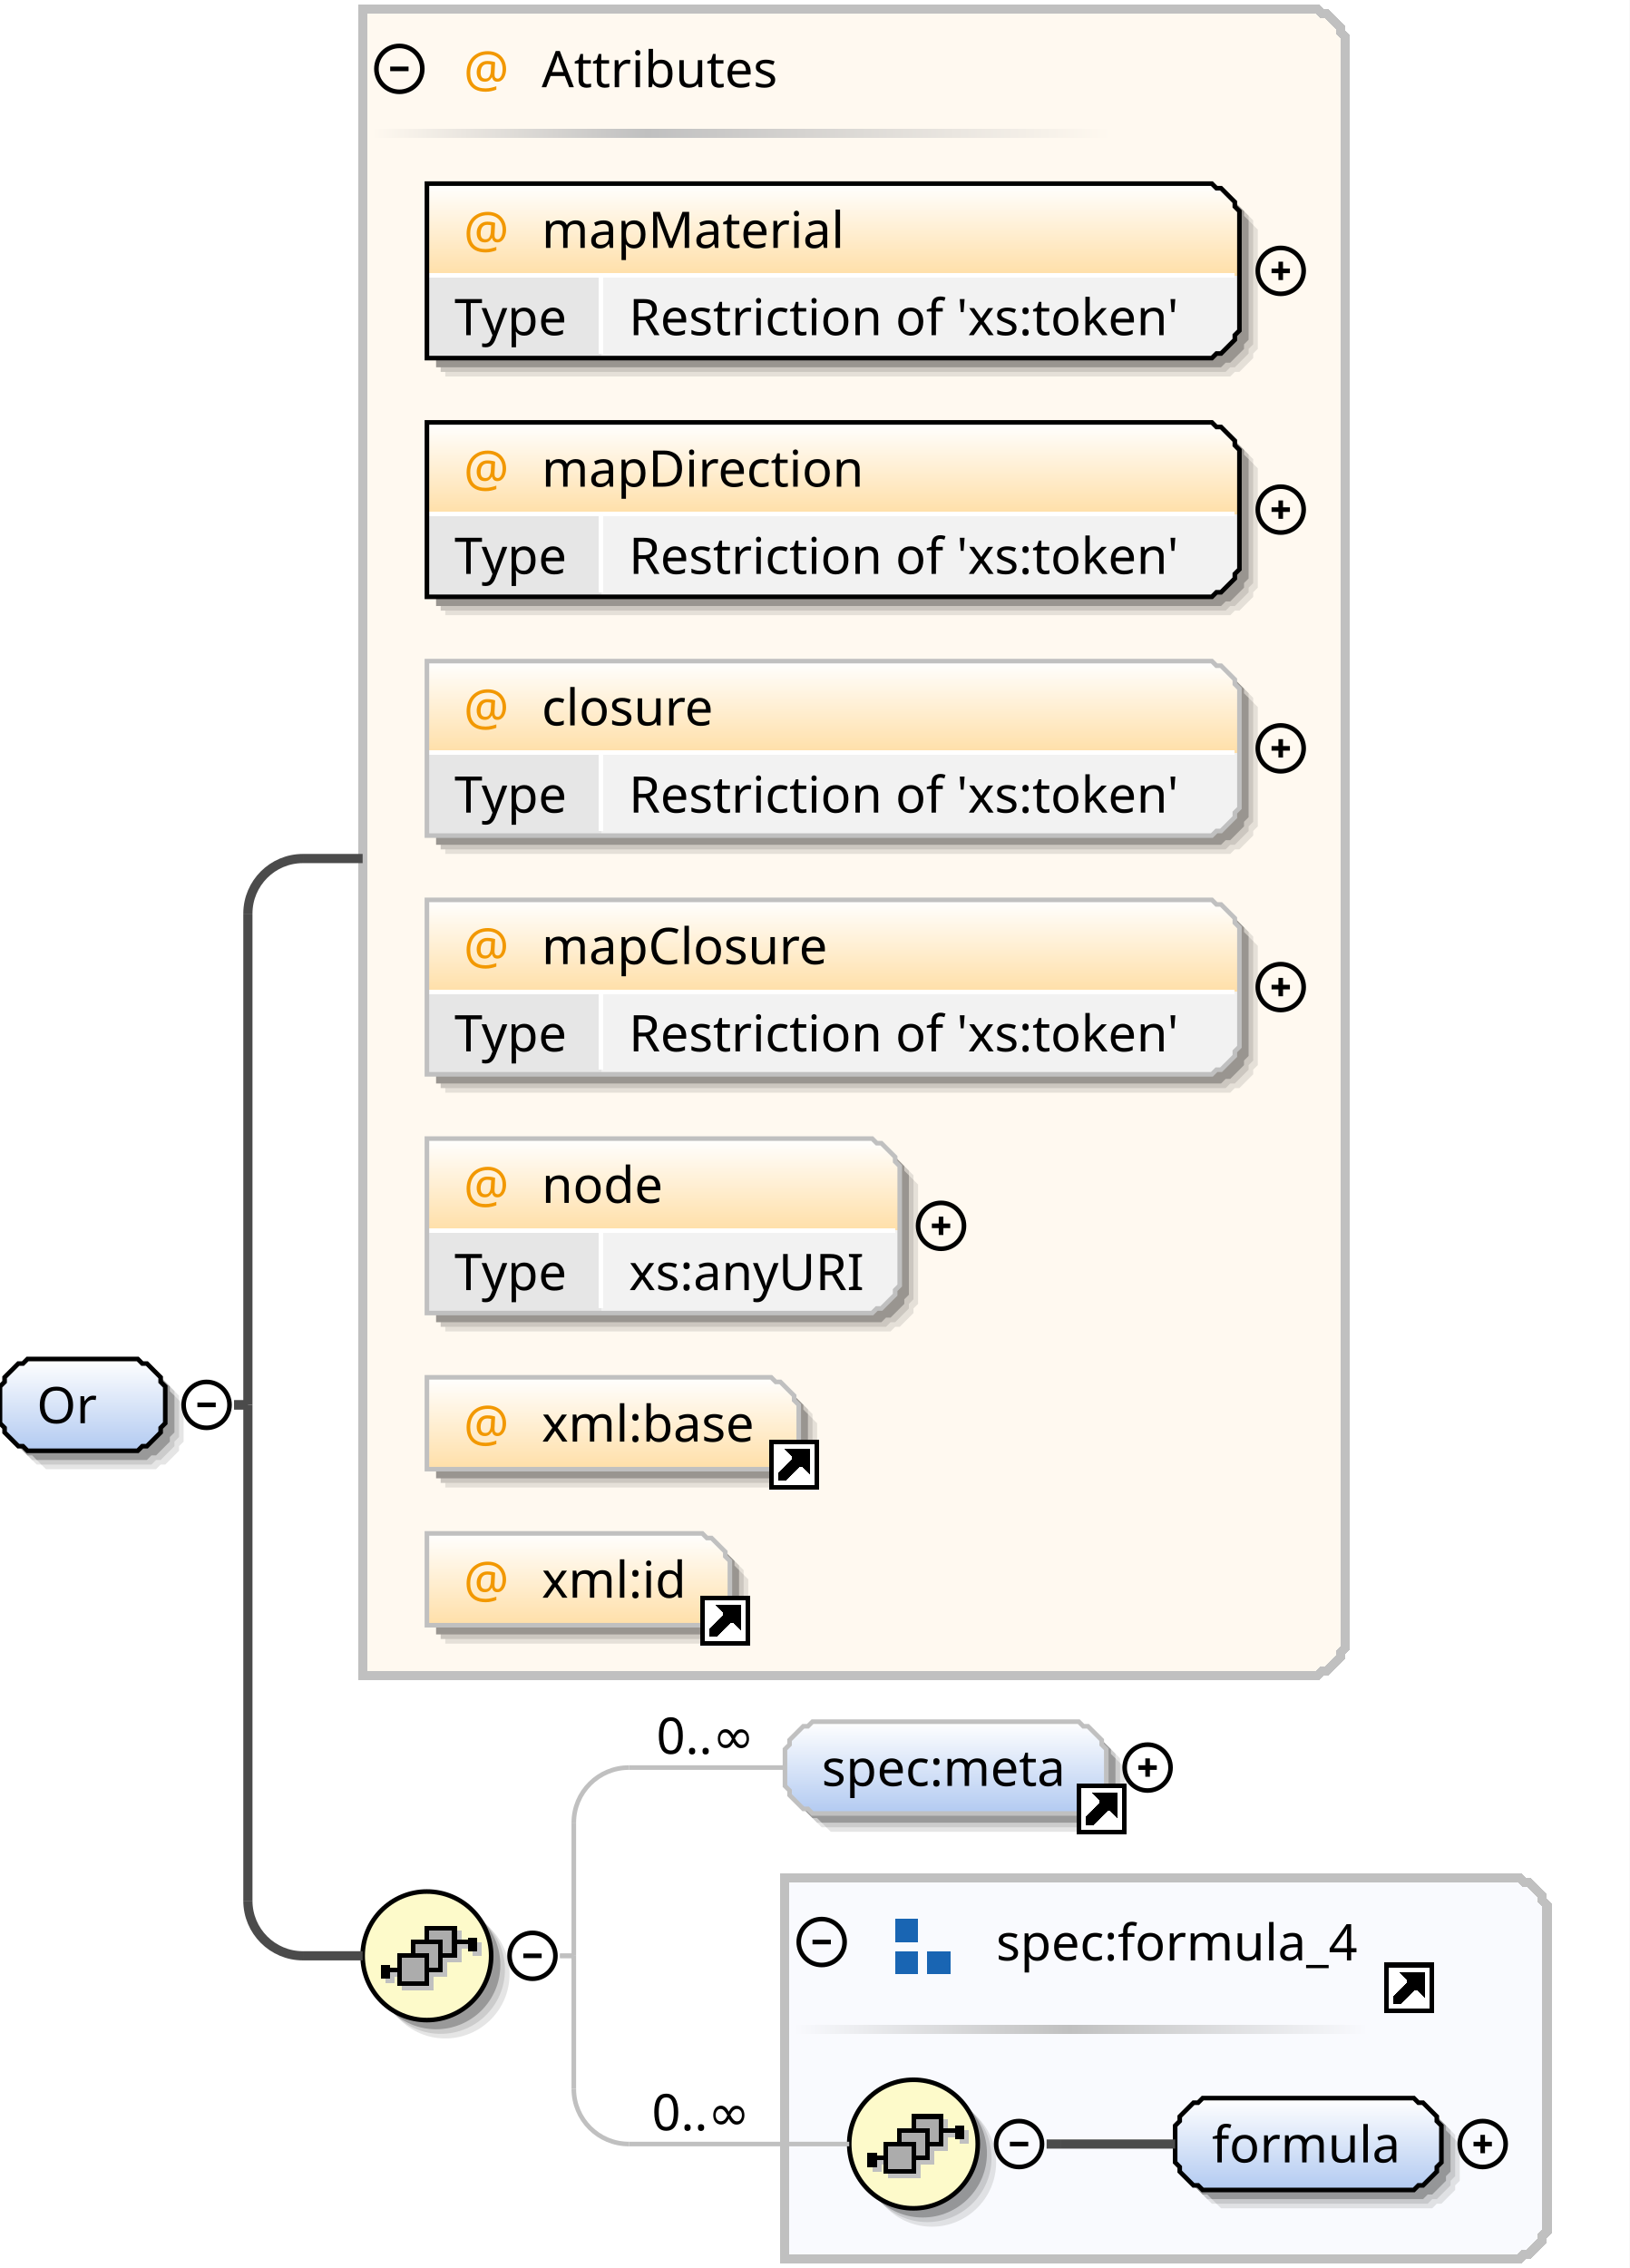
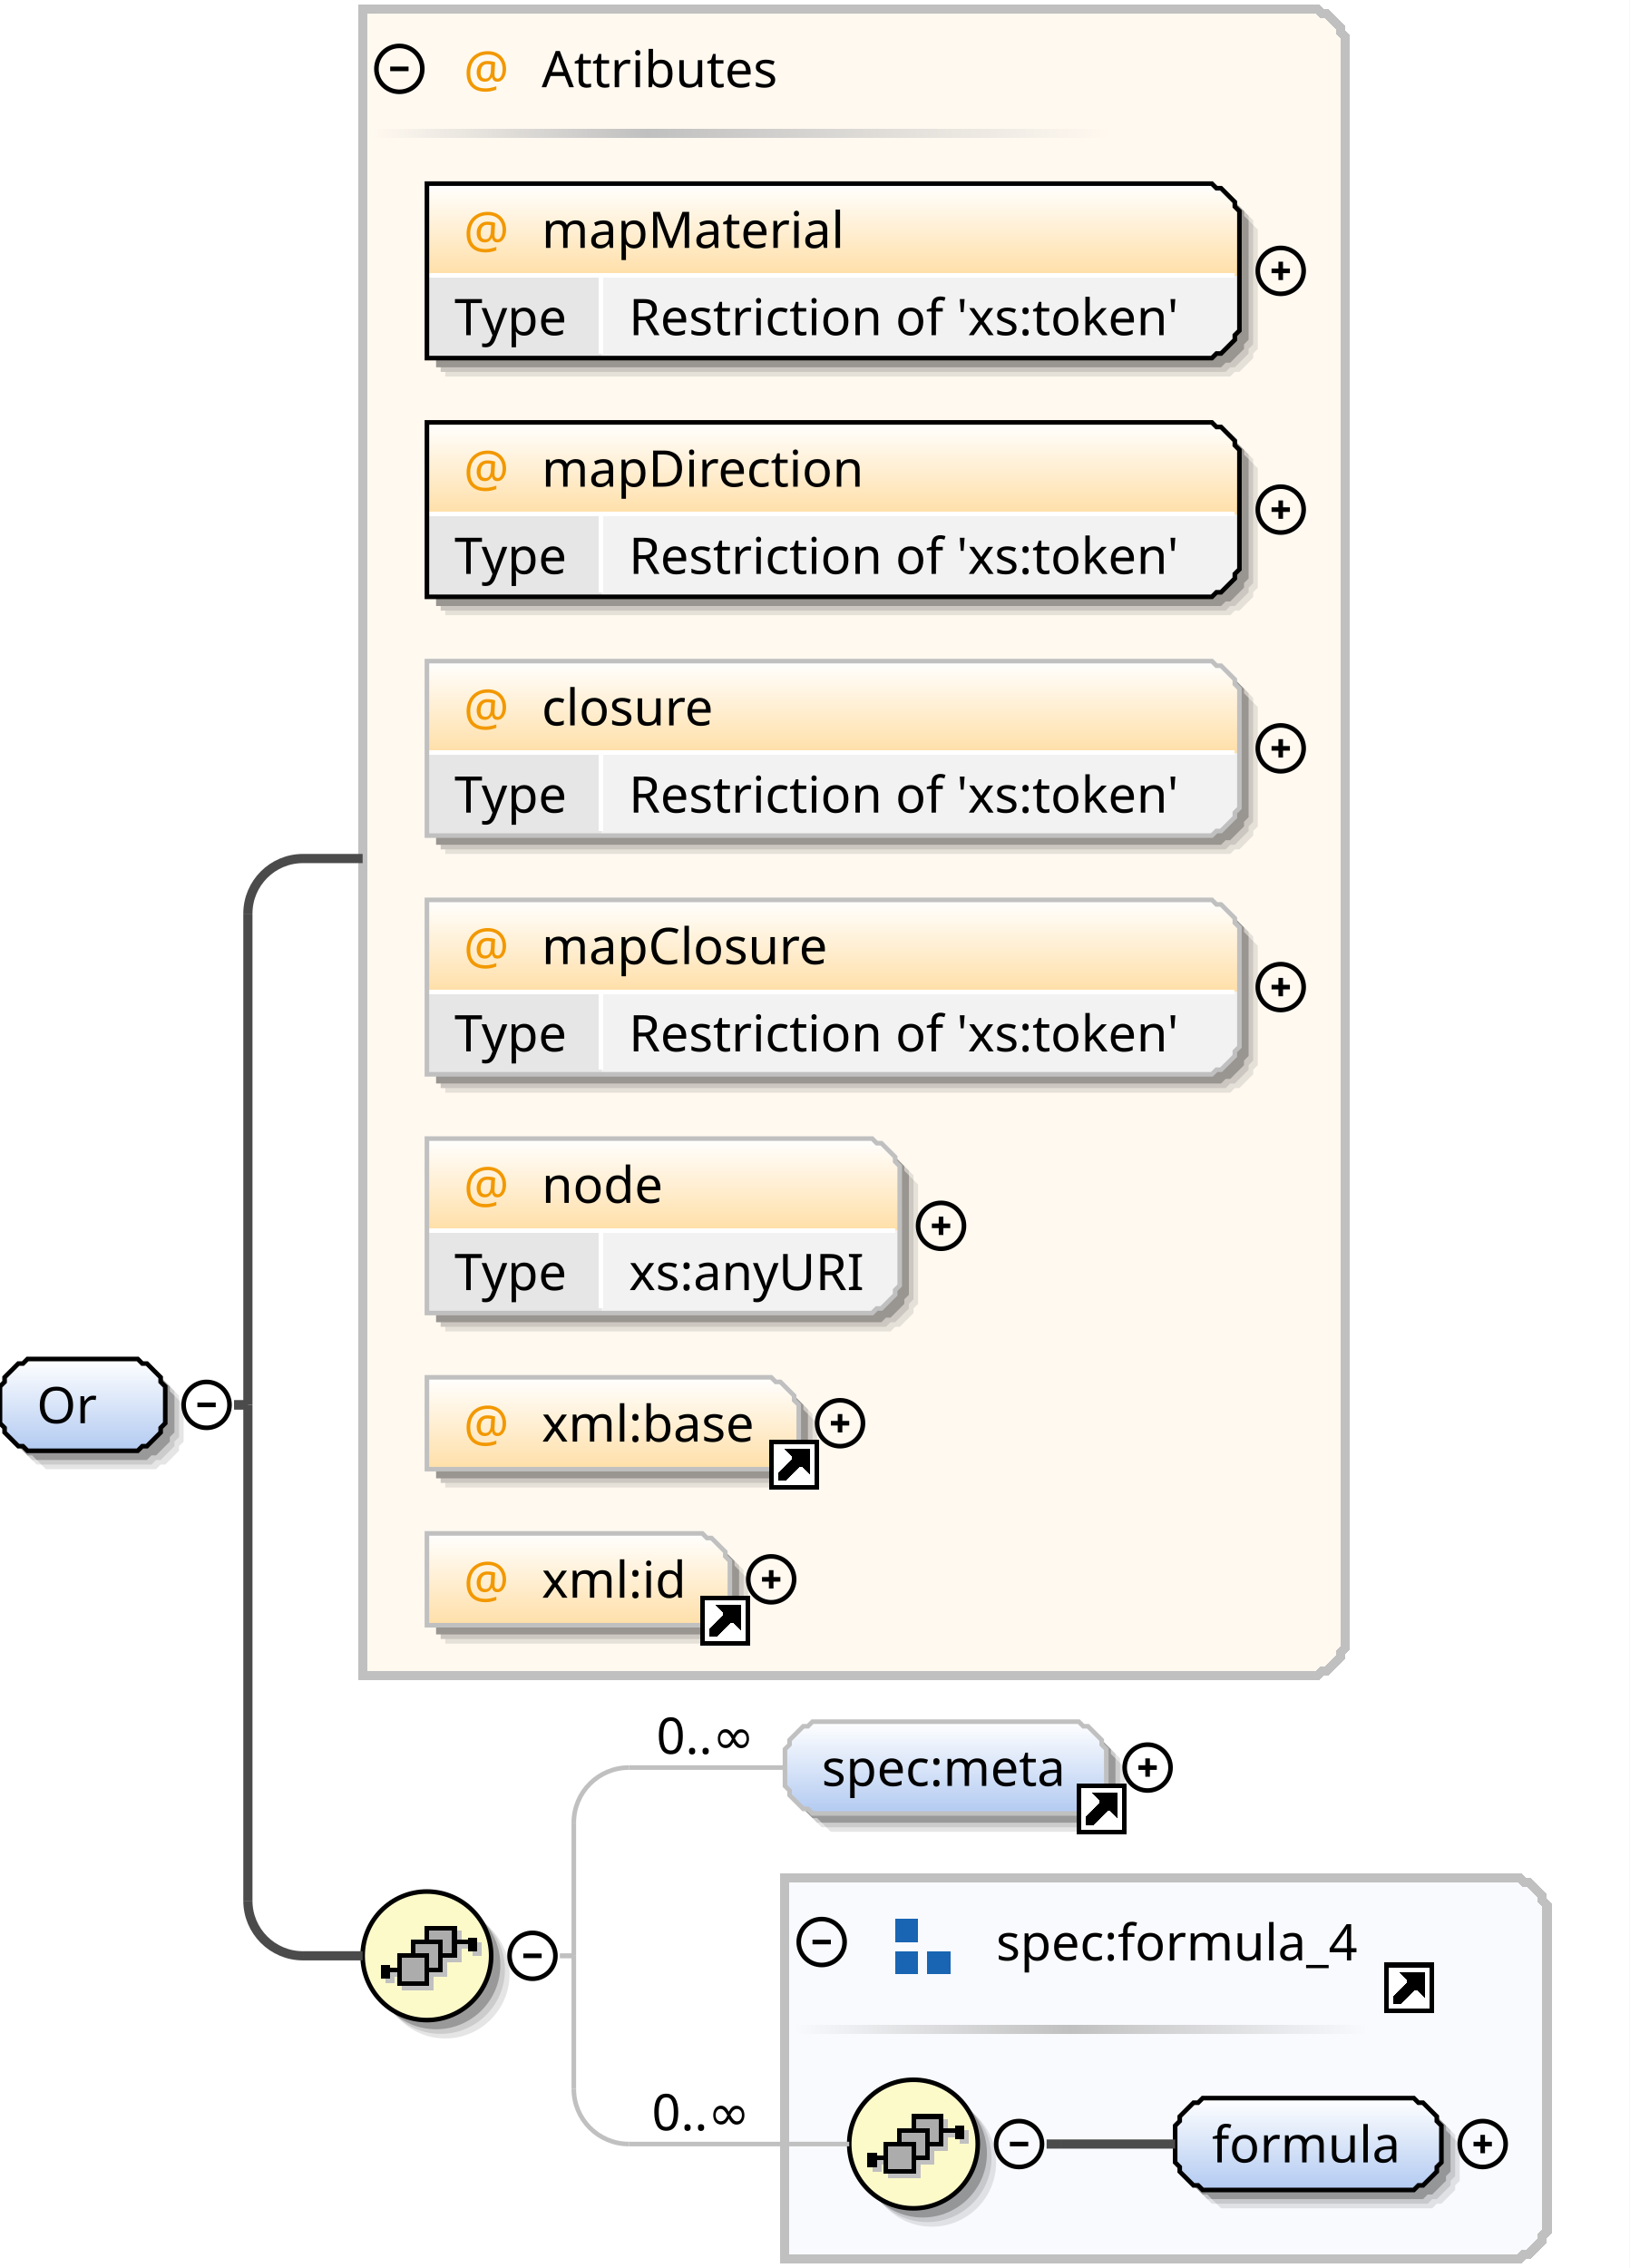
<svg xmlns="http://www.w3.org/2000/svg" color-interpolation="auto" color-rendering="auto" fill="black" fill-opacity="1" font-family="'Dialog'" font-size="12" font-style="normal" font-weight="normal" height="494" image-rendering="auto" shape-rendering="auto" stroke="black" stroke-dasharray="none" stroke-dashoffset="0" stroke-linecap="square" stroke-linejoin="miter" stroke-miterlimit="10" stroke-opacity="1" stroke-width="1" text-rendering="auto" width="355">
  <defs id="genericDefs" />
  <g>
    <defs id="defs1">
      <linearGradient gradientUnits="userSpaceOnUse" id="linearGradient1" spreadMethod="pad" x1="0" x2="0" y1="296" y2="316">
        <stop offset="0%" stop-color="white" stop-opacity="1" />
        <stop offset="100%" stop-color="rgb(178,202,241)" stop-opacity="1" />
      </linearGradient>
      <linearGradient gradientUnits="userSpaceOnUse" id="linearGradient2" spreadMethod="pad" x1="141" x2="242" y1="28" y2="28">
        <stop offset="0%" stop-color="silver" stop-opacity="1" />
        <stop offset="100%" stop-color="rgb(255,249,240)" stop-opacity="1" />
      </linearGradient>
      <linearGradient gradientUnits="userSpaceOnUse" id="linearGradient3" spreadMethod="pad" x1="81" x2="141" y1="28" y2="28">
        <stop offset="0%" stop-color="rgb(255,249,240)" stop-opacity="1" />
        <stop offset="100%" stop-color="silver" stop-opacity="1" />
      </linearGradient>
      <linearGradient gradientUnits="userSpaceOnUse" id="linearGradient4" spreadMethod="pad" x1="93" x2="93" y1="40" y2="60">
        <stop offset="0%" stop-color="white" stop-opacity="1" />
        <stop offset="100%" stop-color="rgb(255,223,168)" stop-opacity="1" />
      </linearGradient>
      <linearGradient gradientUnits="userSpaceOnUse" id="linearGradient5" spreadMethod="pad" x1="93" x2="93" y1="92" y2="112">
        <stop offset="0%" stop-color="white" stop-opacity="1" />
        <stop offset="100%" stop-color="rgb(255,223,168)" stop-opacity="1" />
      </linearGradient>
      <linearGradient gradientUnits="userSpaceOnUse" id="linearGradient6" spreadMethod="pad" x1="93" x2="93" y1="144" y2="164">
        <stop offset="0%" stop-color="white" stop-opacity="1" />
        <stop offset="100%" stop-color="rgb(255,223,168)" stop-opacity="1" />
      </linearGradient>
      <linearGradient gradientUnits="userSpaceOnUse" id="linearGradient7" spreadMethod="pad" x1="93" x2="93" y1="196" y2="216">
        <stop offset="0%" stop-color="white" stop-opacity="1" />
        <stop offset="100%" stop-color="rgb(255,223,168)" stop-opacity="1" />
      </linearGradient>
      <linearGradient gradientUnits="userSpaceOnUse" id="linearGradient8" spreadMethod="pad" x1="93" x2="93" y1="248" y2="268">
        <stop offset="0%" stop-color="white" stop-opacity="1" />
        <stop offset="100%" stop-color="rgb(255,223,168)" stop-opacity="1" />
      </linearGradient>
      <linearGradient gradientUnits="userSpaceOnUse" id="linearGradient9" spreadMethod="pad" x1="93" x2="93" y1="300" y2="320">
        <stop offset="0%" stop-color="white" stop-opacity="1" />
        <stop offset="100%" stop-color="rgb(255,223,168)" stop-opacity="1" />
      </linearGradient>
      <linearGradient gradientUnits="userSpaceOnUse" id="linearGradient10" spreadMethod="pad" x1="93" x2="93" y1="334" y2="354">
        <stop offset="0%" stop-color="white" stop-opacity="1" />
        <stop offset="100%" stop-color="rgb(255,223,168)" stop-opacity="1" />
      </linearGradient>
      <linearGradient gradientUnits="userSpaceOnUse" id="linearGradient11" spreadMethod="pad" x1="79" x2="79" y1="412" y2="440">
        <stop offset="0%" stop-color="rgb(253,250,202)" stop-opacity="1" />
        <stop offset="100%" stop-color="rgb(253,250,202)" stop-opacity="1" />
      </linearGradient>
      <linearGradient gradientUnits="userSpaceOnUse" id="linearGradient12" spreadMethod="pad" x1="171" x2="171" y1="375" y2="395">
        <stop offset="0%" stop-color="white" stop-opacity="1" />
        <stop offset="100%" stop-color="rgb(178,202,241)" stop-opacity="1" />
      </linearGradient>
      <linearGradient gradientUnits="userSpaceOnUse" id="linearGradient13" spreadMethod="pad" x1="233" x2="298" y1="441" y2="441">
        <stop offset="0%" stop-color="silver" stop-opacity="1" />
        <stop offset="100%" stop-color="rgb(249,250,254)" stop-opacity="1" />
      </linearGradient>
      <linearGradient gradientUnits="userSpaceOnUse" id="linearGradient14" spreadMethod="pad" x1="173" x2="233" y1="441" y2="441">
        <stop offset="0%" stop-color="rgb(249,250,254)" stop-opacity="1" />
        <stop offset="100%" stop-color="silver" stop-opacity="1" />
      </linearGradient>
      <linearGradient gradientUnits="userSpaceOnUse" id="linearGradient15" spreadMethod="pad" x1="185" x2="185" y1="453" y2="481">
        <stop offset="0%" stop-color="rgb(253,250,202)" stop-opacity="1" />
        <stop offset="100%" stop-color="rgb(253,250,202)" stop-opacity="1" />
      </linearGradient>
      <linearGradient gradientUnits="userSpaceOnUse" id="linearGradient16" spreadMethod="pad" x1="256" x2="256" y1="457" y2="477">
        <stop offset="0%" stop-color="white" stop-opacity="1" />
        <stop offset="100%" stop-color="rgb(178,202,241)" stop-opacity="1" />
      </linearGradient>
      <clipPath clipPathUnits="userSpaceOnUse" id="clipPath1">
        <path d="M0 0 L355 0 L355 494 L0 494 L0 0 Z" />
      </clipPath>
    </defs>
    <g fill="white" stroke="white" text-rendering="geometricPrecision">
      <rect clip-path="url(#clipPath1)" height="494" stroke="none" width="355" x="0" y="0" />
    </g>
    <g fill="rgb(229,229,229)" font-family="sans-serif" font-size="11" stroke="rgb(229,229,229)" text-rendering="geometricPrecision">
      <polygon clip-path="url(#clipPath1)" points=" 4 306 5 305 5 304 6 303 7 302 8 301 9 301 10 300 34 300 35 301 36 301 37 302 38 303 39 304 39 305 40 306 40 314 39 315 39 316 38 317 37 318 36 319 35 319 34 320 10 320 9 319 8 319 7 318 6 317 5 316 5 315 4 314" stroke="none" />
      <polygon clip-path="url(#clipPath1)" fill="rgb(204,204,204)" points=" 3 305 4 304 4 303 5 302 6 301 7 300 8 300 9 299 33 299 34 300 35 300 36 301 37 302 38 303 38 304 39 305 39 313 38 314 38 315 37 316 36 317 35 318 34 318 33 319 9 319 8 318 7 318 6 317 5 316 4 315 4 314 3 313" stroke="none" />
      <polygon clip-path="url(#clipPath1)" fill="rgb(153,153,153)" points=" 2 304 3 303 3 302 4 301 5 300 6 299 7 299 8 298 32 298 33 299 34 299 35 300 36 301 37 302 37 303 38 304 38 312 37 313 37 314 36 315 35 316 34 317 33 317 32 318 8 318 7 317 6 317 5 316 4 315 3 314 3 313 2 312" stroke="none" />
      <polygon clip-path="url(#clipPath1)" fill="url(#linearGradient1)" points=" 0 302 1 301 1 300 2 299 3 298 4 297 5 297 6 296 30 296 31 297 32 297 33 298 34 299 35 300 35 301 36 302 36 310 35 311 35 312 34 313 33 314 32 315 31 315 30 316 6 316 5 315 4 315 3 314 2 313 1 312 1 311 0 310" shape-rendering="crispEdges" stroke="none" />
      <polygon clip-path="url(#clipPath1)" fill="none" points=" 0 302 1 301 1 300 2 299 3 298 4 297 5 297 6 296 30 296 31 297 32 297 33 298 34 299 35 300 35 301 36 302 36 310 35 311 35 312 34 313 33 314 32 315 31 315 30 316 6 316 5 315 4 315 3 314 2 313 1 312 1 311 0 310" stroke="black" stroke-linecap="butt" />
    </g>
    <g font-family="sans-serif" font-size="11" shape-rendering="crispEdges" stroke-linecap="butt" text-rendering="geometricPrecision">
      <text clip-path="url(#clipPath1)" stroke="none" x="8" xml:space="preserve" y="310">Or</text>
      <circle clip-path="url(#clipPath1)" cx="45" cy="306" fill="none" r="5" shape-rendering="auto" />
      <line clip-path="url(#clipPath1)" fill="none" shape-rendering="auto" x1="43" x2="47" y1="306" y2="306" />
      <polygon clip-path="url(#clipPath1)" fill="rgb(255,249,240)" points=" 79 2 287 2 288 3 289 3 290 4 291 5 292 6 292 7 293 8 293 359 292 360 292 361 291 362 290 363 289 364 288 364 287 365 79 365" stroke="none" stroke-width="2" />
      <polygon clip-path="url(#clipPath1)" fill="none" points=" 79 2 287 2 288 3 289 3 290 4 291 5 292 6 292 7 293 8 293 359 292 360 292 361 291 362 290 363 289 364 288 364 287 365 79 365" stroke="silver" stroke-width="2" />
      <rect clip-path="url(#clipPath1)" fill="url(#linearGradient2)" height="2" stroke="none" stroke-width="2" width="101" x="141" y="28" />
      <rect clip-path="url(#clipPath1)" fill="url(#linearGradient3)" height="2" stroke="none" stroke-width="2" width="60" x="81" y="28" />
      <text clip-path="url(#clipPath1)" fill="rgb(242,152,0)" stroke="none" x="101" xml:space="preserve" y="19">@</text>
      <text clip-path="url(#clipPath1)" stroke="none" x="118" xml:space="preserve" y="19">Attributes</text>
      <circle clip-path="url(#clipPath1)" cx="87" cy="15" fill="none" r="5" shape-rendering="auto" />
      <line clip-path="url(#clipPath1)" fill="none" shape-rendering="auto" x1="85" x2="89" y1="15" y2="15" />
      <polygon clip-path="url(#clipPath1)" fill="rgb(229,224,216)" points=" 97 44 268 44 269 45 270 45 271 46 272 47 273 48 273 49 274 50 274 76 273 77 273 78 272 79 271 80 270 81 269 81 268 82 97 82" shape-rendering="auto" stroke="none" />
      <polygon clip-path="url(#clipPath1)" fill="rgb(204,199,192)" points=" 96 43 267 43 268 44 269 44 270 45 271 46 272 47 272 48 273 49 273 75 272 76 272 77 271 78 270 79 269 80 268 80 267 81 96 81" shape-rendering="auto" stroke="none" />
      <polygon clip-path="url(#clipPath1)" fill="rgb(153,149,144)" points=" 95 42 266 42 267 43 268 43 269 44 270 45 271 46 271 47 272 48 272 74 271 75 271 76 270 77 269 78 268 79 267 79 266 80 95 80" shape-rendering="auto" stroke="none" />
      <polygon clip-path="url(#clipPath1)" fill="url(#linearGradient4)" points=" 93 40 264 40 265 41 266 41 267 42 268 43 269 44 269 45 270 46 270 60 269 60 269 60 268 60 267 60 266 60 265 60 264 60 93 60" stroke="none" />
      <polygon clip-path="url(#clipPath1)" fill="rgb(230,230,230)" points=" 93 60 131 60 131 60 131 60 131 60 131 60 131 60 131 60 131 60 131 72 131 73 131 74 131 75 131 76 131 77 131 77 131 78 93 78" stroke="none" />
      <polygon clip-path="url(#clipPath1)" fill="rgb(242,242,242)" points=" 131 60 264 60 265 60 266 60 267 60 268 60 269 60 269 60 270 60 270 72 269 73 269 74 268 75 267 76 266 77 265 77 264 78 131 78" stroke="none" />
      <line clip-path="url(#clipPath1)" fill="none" stroke="white" x1="93" x2="269" y1="60" y2="60" />
      <text clip-path="url(#clipPath1)" stroke="none" x="99" xml:space="preserve" y="73">Type</text>
      <text clip-path="url(#clipPath1)" stroke="none" x="137" xml:space="preserve" y="73">Restriction of 'xs:token'</text>
      <line clip-path="url(#clipPath1)" fill="none" stroke="white" x1="131" x2="131" y1="60" y2="77" />
      <polygon clip-path="url(#clipPath1)" fill="none" points=" 93 40 264 40 265 41 266 41 267 42 268 43 269 44 269 45 270 46 270 72 269 73 269 74 268 75 267 76 266 77 265 77 264 78 93 78" shape-rendering="auto" />
      <text clip-path="url(#clipPath1)" fill="rgb(242,152,0)" stroke="none" x="101" xml:space="preserve" y="54">@</text>
      <text clip-path="url(#clipPath1)" stroke="none" x="118" xml:space="preserve" y="54">mapMaterial</text>
      <circle clip-path="url(#clipPath1)" cx="279" cy="59" fill="none" r="5" shape-rendering="auto" />
      <line clip-path="url(#clipPath1)" fill="none" shape-rendering="auto" x1="277" x2="281" y1="59" y2="59" />
      <line clip-path="url(#clipPath1)" fill="none" shape-rendering="auto" x1="279" x2="279" y1="57" y2="61" />
      <polygon clip-path="url(#clipPath1)" fill="rgb(229,224,216)" points=" 97 96 268 96 269 97 270 97 271 98 272 99 273 100 273 101 274 102 274 128 273 129 273 130 272 131 271 132 270 133 269 133 268 134 97 134" shape-rendering="auto" stroke="none" />
      <polygon clip-path="url(#clipPath1)" fill="rgb(204,199,192)" points=" 96 95 267 95 268 96 269 96 270 97 271 98 272 99 272 100 273 101 273 127 272 128 272 129 271 130 270 131 269 132 268 132 267 133 96 133" shape-rendering="auto" stroke="none" />
      <polygon clip-path="url(#clipPath1)" fill="rgb(153,149,144)" points=" 95 94 266 94 267 95 268 95 269 96 270 97 271 98 271 99 272 100 272 126 271 127 271 128 270 129 269 130 268 131 267 131 266 132 95 132" shape-rendering="auto" stroke="none" />
      <polygon clip-path="url(#clipPath1)" fill="url(#linearGradient5)" points=" 93 92 264 92 265 93 266 93 267 94 268 95 269 96 269 97 270 98 270 112 269 112 269 112 268 112 267 112 266 112 265 112 264 112 93 112" stroke="none" />
      <polygon clip-path="url(#clipPath1)" fill="rgb(230,230,230)" points=" 93 112 131 112 131 112 131 112 131 112 131 112 131 112 131 112 131 112 131 124 131 125 131 126 131 127 131 128 131 129 131 129 131 130 93 130" stroke="none" />
      <polygon clip-path="url(#clipPath1)" fill="rgb(242,242,242)" points=" 131 112 264 112 265 112 266 112 267 112 268 112 269 112 269 112 270 112 270 124 269 125 269 126 268 127 267 128 266 129 265 129 264 130 131 130" stroke="none" />
      <line clip-path="url(#clipPath1)" fill="none" stroke="white" x1="93" x2="269" y1="112" y2="112" />
      <text clip-path="url(#clipPath1)" stroke="none" x="99" xml:space="preserve" y="125">Type</text>
      <text clip-path="url(#clipPath1)" stroke="none" x="137" xml:space="preserve" y="125">Restriction of 'xs:token'</text>
      <line clip-path="url(#clipPath1)" fill="none" stroke="white" x1="131" x2="131" y1="112" y2="129" />
      <polygon clip-path="url(#clipPath1)" fill="none" points=" 93 92 264 92 265 93 266 93 267 94 268 95 269 96 269 97 270 98 270 124 269 125 269 126 268 127 267 128 266 129 265 129 264 130 93 130" shape-rendering="auto" />
      <text clip-path="url(#clipPath1)" fill="rgb(242,152,0)" stroke="none" x="101" xml:space="preserve" y="106">@</text>
      <text clip-path="url(#clipPath1)" stroke="none" x="118" xml:space="preserve" y="106">mapDirection</text>
      <circle clip-path="url(#clipPath1)" cx="279" cy="111" fill="none" r="5" shape-rendering="auto" />
      <line clip-path="url(#clipPath1)" fill="none" shape-rendering="auto" x1="277" x2="281" y1="111" y2="111" />
      <line clip-path="url(#clipPath1)" fill="none" shape-rendering="auto" x1="279" x2="279" y1="109" y2="113" />
      <polygon clip-path="url(#clipPath1)" fill="rgb(229,224,216)" points=" 97 148 268 148 269 149 270 149 271 150 272 151 273 152 273 153 274 154 274 180 273 181 273 182 272 183 271 184 270 185 269 185 268 186 97 186" shape-rendering="auto" stroke="none" />
      <polygon clip-path="url(#clipPath1)" fill="rgb(204,199,192)" points=" 96 147 267 147 268 148 269 148 270 149 271 150 272 151 272 152 273 153 273 179 272 180 272 181 271 182 270 183 269 184 268 184 267 185 96 185" shape-rendering="auto" stroke="none" />
      <polygon clip-path="url(#clipPath1)" fill="rgb(153,149,144)" points=" 95 146 266 146 267 147 268 147 269 148 270 149 271 150 271 151 272 152 272 178 271 179 271 180 270 181 269 182 268 183 267 183 266 184 95 184" shape-rendering="auto" stroke="none" />
      <polygon clip-path="url(#clipPath1)" fill="url(#linearGradient6)" points=" 93 144 264 144 265 145 266 145 267 146 268 147 269 148 269 149 270 150 270 164 269 164 269 164 268 164 267 164 266 164 265 164 264 164 93 164" stroke="none" />
      <polygon clip-path="url(#clipPath1)" fill="rgb(230,230,230)" points=" 93 164 131 164 131 164 131 164 131 164 131 164 131 164 131 164 131 164 131 176 131 177 131 178 131 179 131 180 131 181 131 181 131 182 93 182" stroke="none" />
      <polygon clip-path="url(#clipPath1)" fill="rgb(242,242,242)" points=" 131 164 264 164 265 164 266 164 267 164 268 164 269 164 269 164 270 164 270 176 269 177 269 178 268 179 267 180 266 181 265 181 264 182 131 182" stroke="none" />
      <line clip-path="url(#clipPath1)" fill="none" stroke="white" x1="93" x2="269" y1="164" y2="164" />
      <text clip-path="url(#clipPath1)" stroke="none" x="99" xml:space="preserve" y="177">Type</text>
      <text clip-path="url(#clipPath1)" stroke="none" x="137" xml:space="preserve" y="177">Restriction of 'xs:token'</text>
      <line clip-path="url(#clipPath1)" fill="none" stroke="white" x1="131" x2="131" y1="164" y2="181" />
      <polygon clip-path="url(#clipPath1)" fill="none" points=" 93 144 264 144 265 145 266 145 267 146 268 147 269 148 269 149 270 150 270 176 269 177 269 178 268 179 267 180 266 181 265 181 264 182 93 182" shape-rendering="auto" stroke="silver" />
      <text clip-path="url(#clipPath1)" fill="rgb(242,152,0)" stroke="none" x="101" xml:space="preserve" y="158">@</text>
      <text clip-path="url(#clipPath1)" stroke="none" x="118" xml:space="preserve" y="158">closure</text>
      <circle clip-path="url(#clipPath1)" cx="279" cy="163" fill="none" r="5" shape-rendering="auto" />
      <line clip-path="url(#clipPath1)" fill="none" shape-rendering="auto" x1="277" x2="281" y1="163" y2="163" />
      <line clip-path="url(#clipPath1)" fill="none" shape-rendering="auto" x1="279" x2="279" y1="161" y2="165" />
      <polygon clip-path="url(#clipPath1)" fill="rgb(229,224,216)" points=" 97 200 268 200 269 201 270 201 271 202 272 203 273 204 273 205 274 206 274 232 273 233 273 234 272 235 271 236 270 237 269 237 268 238 97 238" shape-rendering="auto" stroke="none" />
      <polygon clip-path="url(#clipPath1)" fill="rgb(204,199,192)" points=" 96 199 267 199 268 200 269 200 270 201 271 202 272 203 272 204 273 205 273 231 272 232 272 233 271 234 270 235 269 236 268 236 267 237 96 237" shape-rendering="auto" stroke="none" />
      <polygon clip-path="url(#clipPath1)" fill="rgb(153,149,144)" points=" 95 198 266 198 267 199 268 199 269 200 270 201 271 202 271 203 272 204 272 230 271 231 271 232 270 233 269 234 268 235 267 235 266 236 95 236" shape-rendering="auto" stroke="none" />
      <polygon clip-path="url(#clipPath1)" fill="url(#linearGradient7)" points=" 93 196 264 196 265 197 266 197 267 198 268 199 269 200 269 201 270 202 270 216 269 216 269 216 268 216 267 216 266 216 265 216 264 216 93 216" stroke="none" />
      <polygon clip-path="url(#clipPath1)" fill="rgb(230,230,230)" points=" 93 216 131 216 131 216 131 216 131 216 131 216 131 216 131 216 131 216 131 228 131 229 131 230 131 231 131 232 131 233 131 233 131 234 93 234" stroke="none" />
      <polygon clip-path="url(#clipPath1)" fill="rgb(242,242,242)" points=" 131 216 264 216 265 216 266 216 267 216 268 216 269 216 269 216 270 216 270 228 269 229 269 230 268 231 267 232 266 233 265 233 264 234 131 234" stroke="none" />
      <line clip-path="url(#clipPath1)" fill="none" stroke="white" x1="93" x2="269" y1="216" y2="216" />
      <text clip-path="url(#clipPath1)" stroke="none" x="99" xml:space="preserve" y="229">Type</text>
      <text clip-path="url(#clipPath1)" stroke="none" x="137" xml:space="preserve" y="229">Restriction of 'xs:token'</text>
      <line clip-path="url(#clipPath1)" fill="none" stroke="white" x1="131" x2="131" y1="216" y2="233" />
      <polygon clip-path="url(#clipPath1)" fill="none" points=" 93 196 264 196 265 197 266 197 267 198 268 199 269 200 269 201 270 202 270 228 269 229 269 230 268 231 267 232 266 233 265 233 264 234 93 234" shape-rendering="auto" stroke="silver" />
      <text clip-path="url(#clipPath1)" fill="rgb(242,152,0)" stroke="none" x="101" xml:space="preserve" y="210">@</text>
      <text clip-path="url(#clipPath1)" stroke="none" x="118" xml:space="preserve" y="210">mapClosure</text>
      <circle clip-path="url(#clipPath1)" cx="279" cy="215" fill="none" r="5" shape-rendering="auto" />
      <line clip-path="url(#clipPath1)" fill="none" shape-rendering="auto" x1="277" x2="281" y1="215" y2="215" />
      <line clip-path="url(#clipPath1)" fill="none" shape-rendering="auto" x1="279" x2="279" y1="213" y2="217" />
      <polygon clip-path="url(#clipPath1)" fill="rgb(229,224,216)" points=" 97 252 194 252 195 253 196 253 197 254 198 255 199 256 199 257 200 258 200 284 199 285 199 286 198 287 197 288 196 289 195 289 194 290 97 290" shape-rendering="auto" stroke="none" />
      <polygon clip-path="url(#clipPath1)" fill="rgb(204,199,192)" points=" 96 251 193 251 194 252 195 252 196 253 197 254 198 255 198 256 199 257 199 283 198 284 198 285 197 286 196 287 195 288 194 288 193 289 96 289" shape-rendering="auto" stroke="none" />
      <polygon clip-path="url(#clipPath1)" fill="rgb(153,149,144)" points=" 95 250 192 250 193 251 194 251 195 252 196 253 197 254 197 255 198 256 198 282 197 283 197 284 196 285 195 286 194 287 193 287 192 288 95 288" shape-rendering="auto" stroke="none" />
      <polygon clip-path="url(#clipPath1)" fill="url(#linearGradient8)" points=" 93 248 190 248 191 249 192 249 193 250 194 251 195 252 195 253 196 254 196 268 195 268 195 268 194 268 193 268 192 268 191 268 190 268 93 268" stroke="none" />
      <polygon clip-path="url(#clipPath1)" fill="rgb(230,230,230)" points=" 93 268 131 268 131 268 131 268 131 268 131 268 131 268 131 268 131 268 131 280 131 281 131 282 131 283 131 284 131 285 131 285 131 286 93 286" stroke="none" />
      <polygon clip-path="url(#clipPath1)" fill="rgb(242,242,242)" points=" 131 268 190 268 191 268 192 268 193 268 194 268 195 268 195 268 196 268 196 280 195 281 195 282 194 283 193 284 192 285 191 285 190 286 131 286" stroke="none" />
      <line clip-path="url(#clipPath1)" fill="none" stroke="white" x1="93" x2="195" y1="268" y2="268" />
      <text clip-path="url(#clipPath1)" stroke="none" x="99" xml:space="preserve" y="281">Type</text>
      <text clip-path="url(#clipPath1)" stroke="none" x="137" xml:space="preserve" y="281">xs:anyURI</text>
      <line clip-path="url(#clipPath1)" fill="none" stroke="white" x1="131" x2="131" y1="268" y2="285" />
      <polygon clip-path="url(#clipPath1)" fill="none" points=" 93 248 190 248 191 249 192 249 193 250 194 251 195 252 195 253 196 254 196 280 195 281 195 282 194 283 193 284 192 285 191 285 190 286 93 286" shape-rendering="auto" stroke="silver" />
      <text clip-path="url(#clipPath1)" fill="rgb(242,152,0)" stroke="none" x="101" xml:space="preserve" y="262">@</text>
      <text clip-path="url(#clipPath1)" stroke="none" x="118" xml:space="preserve" y="262">node</text>
      <circle clip-path="url(#clipPath1)" cx="205" cy="267" fill="none" r="5" shape-rendering="auto" />
      <line clip-path="url(#clipPath1)" fill="none" shape-rendering="auto" x1="203" x2="207" y1="267" y2="267" />
      <line clip-path="url(#clipPath1)" fill="none" shape-rendering="auto" x1="205" x2="205" y1="265" y2="269" />
      <polygon clip-path="url(#clipPath1)" fill="rgb(229,224,216)" points=" 97 304 172 304 173 305 174 305 175 306 176 307 177 308 177 309 178 310 178 318 177 319 177 320 176 321 175 322 174 323 173 323 172 324 97 324" shape-rendering="auto" stroke="none" />
      <polygon clip-path="url(#clipPath1)" fill="rgb(204,199,192)" points=" 96 303 171 303 172 304 173 304 174 305 175 306 176 307 176 308 177 309 177 317 176 318 176 319 175 320 174 321 173 322 172 322 171 323 96 323" shape-rendering="auto" stroke="none" />
      <polygon clip-path="url(#clipPath1)" fill="rgb(153,149,144)" points=" 95 302 170 302 171 303 172 303 173 304 174 305 175 306 175 307 176 308 176 316 175 317 175 318 174 319 173 320 172 321 171 321 170 322 95 322" shape-rendering="auto" stroke="none" />
      <polygon clip-path="url(#clipPath1)" fill="url(#linearGradient9)" points=" 93 300 168 300 169 301 170 301 171 302 172 303 173 304 173 305 174 306 174 314 173 315 173 316 172 317 171 318 170 319 169 319 168 320 93 320" stroke="none" />
      <polygon clip-path="url(#clipPath1)" fill="none" points=" 93 300 168 300 169 301 170 301 171 302 172 303 173 304 173 305 174 306 174 314 173 315 173 316 172 317 171 318 170 319 169 319 168 320 93 320" shape-rendering="auto" stroke="silver" />
      <text clip-path="url(#clipPath1)" fill="rgb(242,152,0)" stroke="none" x="101" xml:space="preserve" y="314">@</text>
      <text clip-path="url(#clipPath1)" stroke="none" x="118" xml:space="preserve" y="314">xml:base</text>
      <rect clip-path="url(#clipPath1)" fill="white" height="10" stroke="none" width="10" x="168" y="314" />
      <polygon clip-path="url(#clipPath1)" fill="none" points=" 170 322 170 321 173 318 173 317 172 316 176 316 176 320 175 319 174 319 171 322" />
      <polygon clip-path="url(#clipPath1)" points=" 170 322 170 321 173 318 173 317 172 316 176 316 176 320 175 319 174 319 171 322" stroke="none" />
      <rect clip-path="url(#clipPath1)" fill="none" height="10" width="10" x="168" y="314" />
+       <circle clip-path="url(#clipPath1)" cx="183" cy="310" fill="none" r="5" shape-rendering="auto" />
+       <line clip-path="url(#clipPath1)" fill="none" shape-rendering="auto" x1="181" x2="185" y1="310" y2="310" />
+       <line clip-path="url(#clipPath1)" fill="none" shape-rendering="auto" x1="183" x2="183" y1="308" y2="312" />
      <polygon clip-path="url(#clipPath1)" fill="rgb(229,224,216)" points=" 97 338 157 338 158 339 159 339 160 340 161 341 162 342 162 343 163 344 163 352 162 353 162 354 161 355 160 356 159 357 158 357 157 358 97 358" shape-rendering="auto" stroke="none" />
      <polygon clip-path="url(#clipPath1)" fill="rgb(204,199,192)" points=" 96 337 156 337 157 338 158 338 159 339 160 340 161 341 161 342 162 343 162 351 161 352 161 353 160 354 159 355 158 356 157 356 156 357 96 357" shape-rendering="auto" stroke="none" />
      <polygon clip-path="url(#clipPath1)" fill="rgb(153,149,144)" points=" 95 336 155 336 156 337 157 337 158 338 159 339 160 340 160 341 161 342 161 350 160 351 160 352 159 353 158 354 157 355 156 355 155 356 95 356" shape-rendering="auto" stroke="none" />
      <polygon clip-path="url(#clipPath1)" fill="url(#linearGradient10)" points=" 93 334 153 334 154 335 155 335 156 336 157 337 158 338 158 339 159 340 159 348 158 349 158 350 157 351 156 352 155 353 154 353 153 354 93 354" stroke="none" />
      <polygon clip-path="url(#clipPath1)" fill="none" points=" 93 334 153 334 154 335 155 335 156 336 157 337 158 338 158 339 159 340 159 348 158 349 158 350 157 351 156 352 155 353 154 353 153 354 93 354" shape-rendering="auto" stroke="silver" />
      <text clip-path="url(#clipPath1)" fill="rgb(242,152,0)" stroke="none" x="101" xml:space="preserve" y="348">@</text>
      <text clip-path="url(#clipPath1)" stroke="none" x="118" xml:space="preserve" y="348">xml:id</text>
      <rect clip-path="url(#clipPath1)" fill="white" height="10" stroke="none" width="10" x="153" y="348" />
      <polygon clip-path="url(#clipPath1)" fill="none" points=" 155 356 155 355 158 352 158 351 157 350 161 350 161 354 160 353 159 353 156 356" />
      <polygon clip-path="url(#clipPath1)" points=" 155 356 155 355 158 352 158 351 157 350 161 350 161 354 160 353 159 353 156 356" stroke="none" />
      <rect clip-path="url(#clipPath1)" fill="none" height="10" width="10" x="153" y="348" />
+       <circle clip-path="url(#clipPath1)" cx="168" cy="344" fill="none" r="5" shape-rendering="auto" />
+       <line clip-path="url(#clipPath1)" fill="none" shape-rendering="auto" x1="166" x2="170" y1="344" y2="344" />
+       <line clip-path="url(#clipPath1)" fill="none" shape-rendering="auto" x1="168" x2="168" y1="342" y2="346" />
      <circle clip-path="url(#clipPath1)" cx="97" cy="430" fill="rgb(229,229,229)" r="14" shape-rendering="auto" stroke="none" />
      <circle clip-path="url(#clipPath1)" cx="96" cy="429" fill="rgb(204,204,204)" r="14" shape-rendering="auto" stroke="none" />
      <circle clip-path="url(#clipPath1)" cx="95" cy="428" fill="rgb(153,153,153)" r="14" shape-rendering="auto" stroke="none" />
      <circle clip-path="url(#clipPath1)" cx="93" cy="426" fill="url(#linearGradient11)" r="14" stroke="none" />
      <circle clip-path="url(#clipPath1)" cx="93" cy="426" fill="none" r="14" shape-rendering="auto" />
      <line clip-path="url(#clipPath1)" fill="none" stroke="silver" x1="100" x2="104" y1="424" y2="424" />
      <rect clip-path="url(#clipPath1)" fill="silver" height="3" stroke="none" width="2" x="103" y="423" />
      <rect clip-path="url(#clipPath1)" fill="silver" height="6" stroke="none" width="6" x="94" y="421" />
      <rect clip-path="url(#clipPath1)" fill="none" height="6" stroke="silver" width="6" x="94" y="421" />
      <rect clip-path="url(#clipPath1)" fill="silver" height="6" stroke="none" width="6" x="91" y="424" />
      <rect clip-path="url(#clipPath1)" fill="none" height="6" stroke="silver" width="6" x="91" y="424" />
      <rect clip-path="url(#clipPath1)" fill="silver" height="6" stroke="none" width="6" x="88" y="427" />
      <rect clip-path="url(#clipPath1)" fill="none" height="6" stroke="silver" width="6" x="88" y="427" />
      <line clip-path="url(#clipPath1)" fill="none" stroke="silver" x1="88" x2="84" y1="430" y2="430" />
      <rect clip-path="url(#clipPath1)" fill="silver" height="3" stroke="none" width="2" x="84" y="429" />
      <line clip-path="url(#clipPath1)" fill="none" x1="99" x2="103" y1="423" y2="423" />
      <rect clip-path="url(#clipPath1)" height="3" stroke="none" width="2" x="102" y="422" />
      <rect clip-path="url(#clipPath1)" fill="rgb(172,172,172)" height="6" stroke="none" width="6" x="93" y="420" />
      <rect clip-path="url(#clipPath1)" fill="none" height="6" width="6" x="93" y="420" />
      <rect clip-path="url(#clipPath1)" fill="rgb(172,172,172)" height="6" stroke="none" width="6" x="90" y="423" />
      <rect clip-path="url(#clipPath1)" fill="none" height="6" width="6" x="90" y="423" />
      <rect clip-path="url(#clipPath1)" fill="rgb(172,172,172)" height="6" stroke="none" width="6" x="87" y="426" />
      <rect clip-path="url(#clipPath1)" fill="none" height="6" width="6" x="87" y="426" />
      <line clip-path="url(#clipPath1)" fill="none" x1="87" x2="83" y1="429" y2="429" />
      <rect clip-path="url(#clipPath1)" height="3" stroke="none" width="2" x="83" y="428" />
      <circle clip-path="url(#clipPath1)" cx="116" cy="426" fill="none" r="5" shape-rendering="auto" />
      <line clip-path="url(#clipPath1)" fill="none" shape-rendering="auto" x1="114" x2="118" y1="426" y2="426" />
      <polygon clip-path="url(#clipPath1)" fill="rgb(229,229,229)" points=" 175 385 176 384 176 383 177 382 178 381 179 380 180 380 181 379 239 379 240 380 241 380 242 381 243 382 244 383 244 384 245 385 245 393 244 394 244 395 243 396 242 397 241 398 240 398 239 399 181 399 180 398 179 398 178 397 177 396 176 395 176 394 175 393" shape-rendering="auto" stroke="none" />
      <polygon clip-path="url(#clipPath1)" fill="rgb(204,204,204)" points=" 174 384 175 383 175 382 176 381 177 380 178 379 179 379 180 378 238 378 239 379 240 379 241 380 242 381 243 382 243 383 244 384 244 392 243 393 243 394 242 395 241 396 240 397 239 397 238 398 180 398 179 397 178 397 177 396 176 395 175 394 175 393 174 392" shape-rendering="auto" stroke="none" />
      <polygon clip-path="url(#clipPath1)" fill="rgb(153,153,153)" points=" 173 383 174 382 174 381 175 380 176 379 177 378 178 378 179 377 237 377 238 378 239 378 240 379 241 380 242 381 242 382 243 383 243 391 242 392 242 393 241 394 240 395 239 396 238 396 237 397 179 397 178 396 177 396 176 395 175 394 174 393 174 392 173 391" shape-rendering="auto" stroke="none" />
      <polygon clip-path="url(#clipPath1)" fill="url(#linearGradient12)" points=" 171 381 172 380 172 379 173 378 174 377 175 376 176 376 177 375 235 375 236 376 237 376 238 377 239 378 240 379 240 380 241 381 241 389 240 390 240 391 239 392 238 393 237 394 236 394 235 395 177 395 176 394 175 394 174 393 173 392 172 391 172 390 171 389" stroke="none" />
      <polygon clip-path="url(#clipPath1)" fill="none" points=" 171 381 172 380 172 379 173 378 174 377 175 376 176 376 177 375 235 375 236 376 237 376 238 377 239 378 240 379 240 380 241 381 241 389 240 390 240 391 239 392 238 393 237 394 236 394 235 395 177 395 176 394 175 394 174 393 173 392 172 391 172 390 171 389" shape-rendering="auto" stroke="silver" />
      <text clip-path="url(#clipPath1)" stroke="none" x="179" xml:space="preserve" y="389">spec:meta</text>
      <rect clip-path="url(#clipPath1)" fill="white" height="10" stroke="none" width="10" x="235" y="389" />
      <polygon clip-path="url(#clipPath1)" fill="none" points=" 237 397 237 396 240 393 240 392 239 391 243 391 243 395 242 394 241 394 238 397" />
      <polygon clip-path="url(#clipPath1)" points=" 237 397 237 396 240 393 240 392 239 391 243 391 243 395 242 394 241 394 238 397" stroke="none" />
      <rect clip-path="url(#clipPath1)" fill="none" height="10" width="10" x="235" y="389" />
      <circle clip-path="url(#clipPath1)" cx="250" cy="385" fill="none" r="5" shape-rendering="auto" />
      <line clip-path="url(#clipPath1)" fill="none" shape-rendering="auto" x1="248" x2="252" y1="385" y2="385" />
      <line clip-path="url(#clipPath1)" fill="none" shape-rendering="auto" x1="250" x2="250" y1="383" y2="387" />
      <line clip-path="url(#clipPath1)" fill="none" shape-rendering="auto" stroke="silver" x1="122" x2="125" y1="426" y2="426" />
      <line clip-path="url(#clipPath1)" fill="none" shape-rendering="auto" stroke="silver" x1="125" x2="125" y1="397" y2="426" />
      <line clip-path="url(#clipPath1)" fill="none" shape-rendering="auto" stroke="silver" x1="137" x2="171" y1="385" y2="385" />
      <path clip-path="url(#clipPath1)" d="M125 397 A12 12 0 0 1 137 385" fill="none" shape-rendering="auto" stroke="silver" />
      <text clip-path="url(#clipPath1)" shape-rendering="auto" stroke="none" x="143" xml:space="preserve" y="382">0..∞</text>
      <polygon clip-path="url(#clipPath1)" fill="rgb(249,250,254)" points=" 171 409 331 409 332 410 333 410 334 411 335 412 336 413 336 414 337 415 337 486 336 487 336 488 335 489 334 490 333 491 332 491 331 492 171 492" stroke="none" stroke-width="2" />
      <polygon clip-path="url(#clipPath1)" fill="none" points=" 171 409 331 409 332 410 333 410 334 411 335 412 336 413 336 414 337 415 337 486 336 487 336 488 335 489 334 490 333 491 332 491 331 492 171 492" stroke="silver" stroke-width="2" />
      <rect clip-path="url(#clipPath1)" fill="url(#linearGradient13)" height="2" stroke="none" stroke-width="2" width="65" x="233" y="441" />
      <rect clip-path="url(#clipPath1)" fill="url(#linearGradient14)" height="2" stroke="none" stroke-width="2" width="60" x="173" y="441" />
      <rect clip-path="url(#clipPath1)" fill="rgb(25,101,179)" height="5" stroke="none" width="5" x="195" y="418" />
      <rect clip-path="url(#clipPath1)" fill="rgb(25,101,179)" height="5" stroke="none" width="5" x="195" y="425" />
      <rect clip-path="url(#clipPath1)" fill="rgb(25,101,179)" height="5" stroke="none" width="5" x="202" y="425" />
      <text clip-path="url(#clipPath1)" stroke="none" x="217" xml:space="preserve" y="427">spec:formula_4</text>
      <rect clip-path="url(#clipPath1)" fill="white" height="10" stroke="none" width="10" x="302" y="428" />
      <polygon clip-path="url(#clipPath1)" fill="none" points=" 304 436 304 435 307 432 307 431 306 430 310 430 310 434 309 433 308 433 305 436" />
      <polygon clip-path="url(#clipPath1)" points=" 304 436 304 435 307 432 307 431 306 430 310 430 310 434 309 433 308 433 305 436" stroke="none" />
      <rect clip-path="url(#clipPath1)" fill="none" height="10" width="10" x="302" y="428" />
      <circle clip-path="url(#clipPath1)" cx="179" cy="423" fill="none" r="5" shape-rendering="auto" />
      <line clip-path="url(#clipPath1)" fill="none" shape-rendering="auto" x1="177" x2="181" y1="423" y2="423" />
      <circle clip-path="url(#clipPath1)" cx="203" cy="471" fill="rgb(224,225,228)" r="14" shape-rendering="auto" stroke="none" />
      <circle clip-path="url(#clipPath1)" cx="202" cy="470" fill="rgb(199,200,203)" r="14" shape-rendering="auto" stroke="none" />
      <circle clip-path="url(#clipPath1)" cx="201" cy="469" fill="rgb(149,150,152)" r="14" shape-rendering="auto" stroke="none" />
      <circle clip-path="url(#clipPath1)" cx="199" cy="467" fill="url(#linearGradient15)" r="14" stroke="none" />
      <circle clip-path="url(#clipPath1)" cx="199" cy="467" fill="none" r="14" shape-rendering="auto" />
      <line clip-path="url(#clipPath1)" fill="none" stroke="silver" x1="206" x2="210" y1="465" y2="465" />
      <rect clip-path="url(#clipPath1)" fill="silver" height="3" stroke="none" width="2" x="209" y="464" />
      <rect clip-path="url(#clipPath1)" fill="silver" height="6" stroke="none" width="6" x="200" y="462" />
      <rect clip-path="url(#clipPath1)" fill="none" height="6" stroke="silver" width="6" x="200" y="462" />
      <rect clip-path="url(#clipPath1)" fill="silver" height="6" stroke="none" width="6" x="197" y="465" />
      <rect clip-path="url(#clipPath1)" fill="none" height="6" stroke="silver" width="6" x="197" y="465" />
      <rect clip-path="url(#clipPath1)" fill="silver" height="6" stroke="none" width="6" x="194" y="468" />
      <rect clip-path="url(#clipPath1)" fill="none" height="6" stroke="silver" width="6" x="194" y="468" />
      <line clip-path="url(#clipPath1)" fill="none" stroke="silver" x1="194" x2="190" y1="471" y2="471" />
      <rect clip-path="url(#clipPath1)" fill="silver" height="3" stroke="none" width="2" x="190" y="470" />
      <line clip-path="url(#clipPath1)" fill="none" x1="205" x2="209" y1="464" y2="464" />
      <rect clip-path="url(#clipPath1)" height="3" stroke="none" width="2" x="208" y="463" />
      <rect clip-path="url(#clipPath1)" fill="rgb(172,172,172)" height="6" stroke="none" width="6" x="199" y="461" />
      <rect clip-path="url(#clipPath1)" fill="none" height="6" width="6" x="199" y="461" />
      <rect clip-path="url(#clipPath1)" fill="rgb(172,172,172)" height="6" stroke="none" width="6" x="196" y="464" />
      <rect clip-path="url(#clipPath1)" fill="none" height="6" width="6" x="196" y="464" />
      <rect clip-path="url(#clipPath1)" fill="rgb(172,172,172)" height="6" stroke="none" width="6" x="193" y="467" />
      <rect clip-path="url(#clipPath1)" fill="none" height="6" width="6" x="193" y="467" />
      <line clip-path="url(#clipPath1)" fill="none" x1="193" x2="189" y1="470" y2="470" />
      <rect clip-path="url(#clipPath1)" height="3" stroke="none" width="2" x="189" y="469" />
      <circle clip-path="url(#clipPath1)" cx="222" cy="467" fill="none" r="5" shape-rendering="auto" />
      <line clip-path="url(#clipPath1)" fill="none" shape-rendering="auto" x1="220" x2="224" y1="467" y2="467" />
      <polygon clip-path="url(#clipPath1)" fill="rgb(224,225,228)" points=" 260 467 261 466 261 465 262 464 263 463 264 462 265 462 266 461 312 461 313 462 314 462 315 463 316 464 317 465 317 466 318 467 318 475 317 476 317 477 316 478 315 479 314 480 313 480 312 481 266 481 265 480 264 480 263 479 262 478 261 477 261 476 260 475" shape-rendering="auto" stroke="none" />
      <polygon clip-path="url(#clipPath1)" fill="rgb(199,200,203)" points=" 259 466 260 465 260 464 261 463 262 462 263 461 264 461 265 460 311 460 312 461 313 461 314 462 315 463 316 464 316 465 317 466 317 474 316 475 316 476 315 477 314 478 313 479 312 479 311 480 265 480 264 479 263 479 262 478 261 477 260 476 260 475 259 474" shape-rendering="auto" stroke="none" />
      <polygon clip-path="url(#clipPath1)" fill="rgb(149,150,152)" points=" 258 465 259 464 259 463 260 462 261 461 262 460 263 460 264 459 310 459 311 460 312 460 313 461 314 462 315 463 315 464 316 465 316 473 315 474 315 475 314 476 313 477 312 478 311 478 310 479 264 479 263 478 262 478 261 477 260 476 259 475 259 474 258 473" shape-rendering="auto" stroke="none" />
      <polygon clip-path="url(#clipPath1)" fill="url(#linearGradient16)" points=" 256 463 257 462 257 461 258 460 259 459 260 458 261 458 262 457 308 457 309 458 310 458 311 459 312 460 313 461 313 462 314 463 314 471 313 472 313 473 312 474 311 475 310 476 309 476 308 477 262 477 261 476 260 476 259 475 258 474 257 473 257 472 256 471" stroke="none" />
      <polygon clip-path="url(#clipPath1)" fill="none" points=" 256 463 257 462 257 461 258 460 259 459 260 458 261 458 262 457 308 457 309 458 310 458 311 459 312 460 313 461 313 462 314 463 314 471 313 472 313 473 312 474 311 475 310 476 309 476 308 477 262 477 261 476 260 476 259 475 258 474 257 473 257 472 256 471" shape-rendering="auto" />
      <text clip-path="url(#clipPath1)" stroke="none" x="264" xml:space="preserve" y="471">formula</text>
      <circle clip-path="url(#clipPath1)" cx="323" cy="467" fill="none" r="5" shape-rendering="auto" />
      <line clip-path="url(#clipPath1)" fill="none" shape-rendering="auto" x1="321" x2="325" y1="467" y2="467" />
      <line clip-path="url(#clipPath1)" fill="none" shape-rendering="auto" x1="323" x2="323" y1="465" y2="469" />
    </g>
    <g fill="rgb(75,75,75)" font-family="sans-serif" font-size="11" stroke="rgb(75,75,75)" stroke-linecap="butt" stroke-width="2" text-rendering="geometricPrecision">
      <line clip-path="url(#clipPath1)" fill="none" x1="228" x2="231" y1="467" y2="467" />
      <line clip-path="url(#clipPath1)" fill="none" x1="231" x2="231" y1="467" y2="467" />
      <line clip-path="url(#clipPath1)" fill="none" x1="231" x2="256" y1="467" y2="467" />
      <line clip-path="url(#clipPath1)" fill="none" stroke="silver" stroke-width="1" x1="122" x2="125" y1="426" y2="426" />
      <line clip-path="url(#clipPath1)" fill="none" stroke="silver" stroke-width="1" x1="125" x2="125" y1="426" y2="455" />
      <line clip-path="url(#clipPath1)" fill="none" stroke="silver" stroke-width="1" x1="137" x2="185" y1="467" y2="467" />
      <path clip-path="url(#clipPath1)" d="M125 455 A12 12 0 0 0 137 467" fill="none" stroke="silver" stroke-width="1" />
      <text clip-path="url(#clipPath1)" fill="black" stroke="none" stroke-width="1" x="142" xml:space="preserve" y="464">0..∞</text>
      <line clip-path="url(#clipPath1)" fill="none" x1="51" x2="54" y1="306" y2="306" />
      <line clip-path="url(#clipPath1)" fill="none" x1="54" x2="54" y1="199" y2="306" />
      <line clip-path="url(#clipPath1)" fill="none" x1="66" x2="79" y1="187" y2="187" />
      <path clip-path="url(#clipPath1)" d="M54 199 A12 12 0 0 1 66 187" fill="none" />
      <line clip-path="url(#clipPath1)" fill="none" x1="51" x2="54" y1="306" y2="306" />
      <line clip-path="url(#clipPath1)" fill="none" x1="54" x2="54" y1="306" y2="414" />
      <line clip-path="url(#clipPath1)" fill="none" x1="66" x2="79" y1="426" y2="426" />
      <path clip-path="url(#clipPath1)" d="M54 414 A12 12 0 0 0 66 426" fill="none" />
    </g>
  </g>
</svg>
